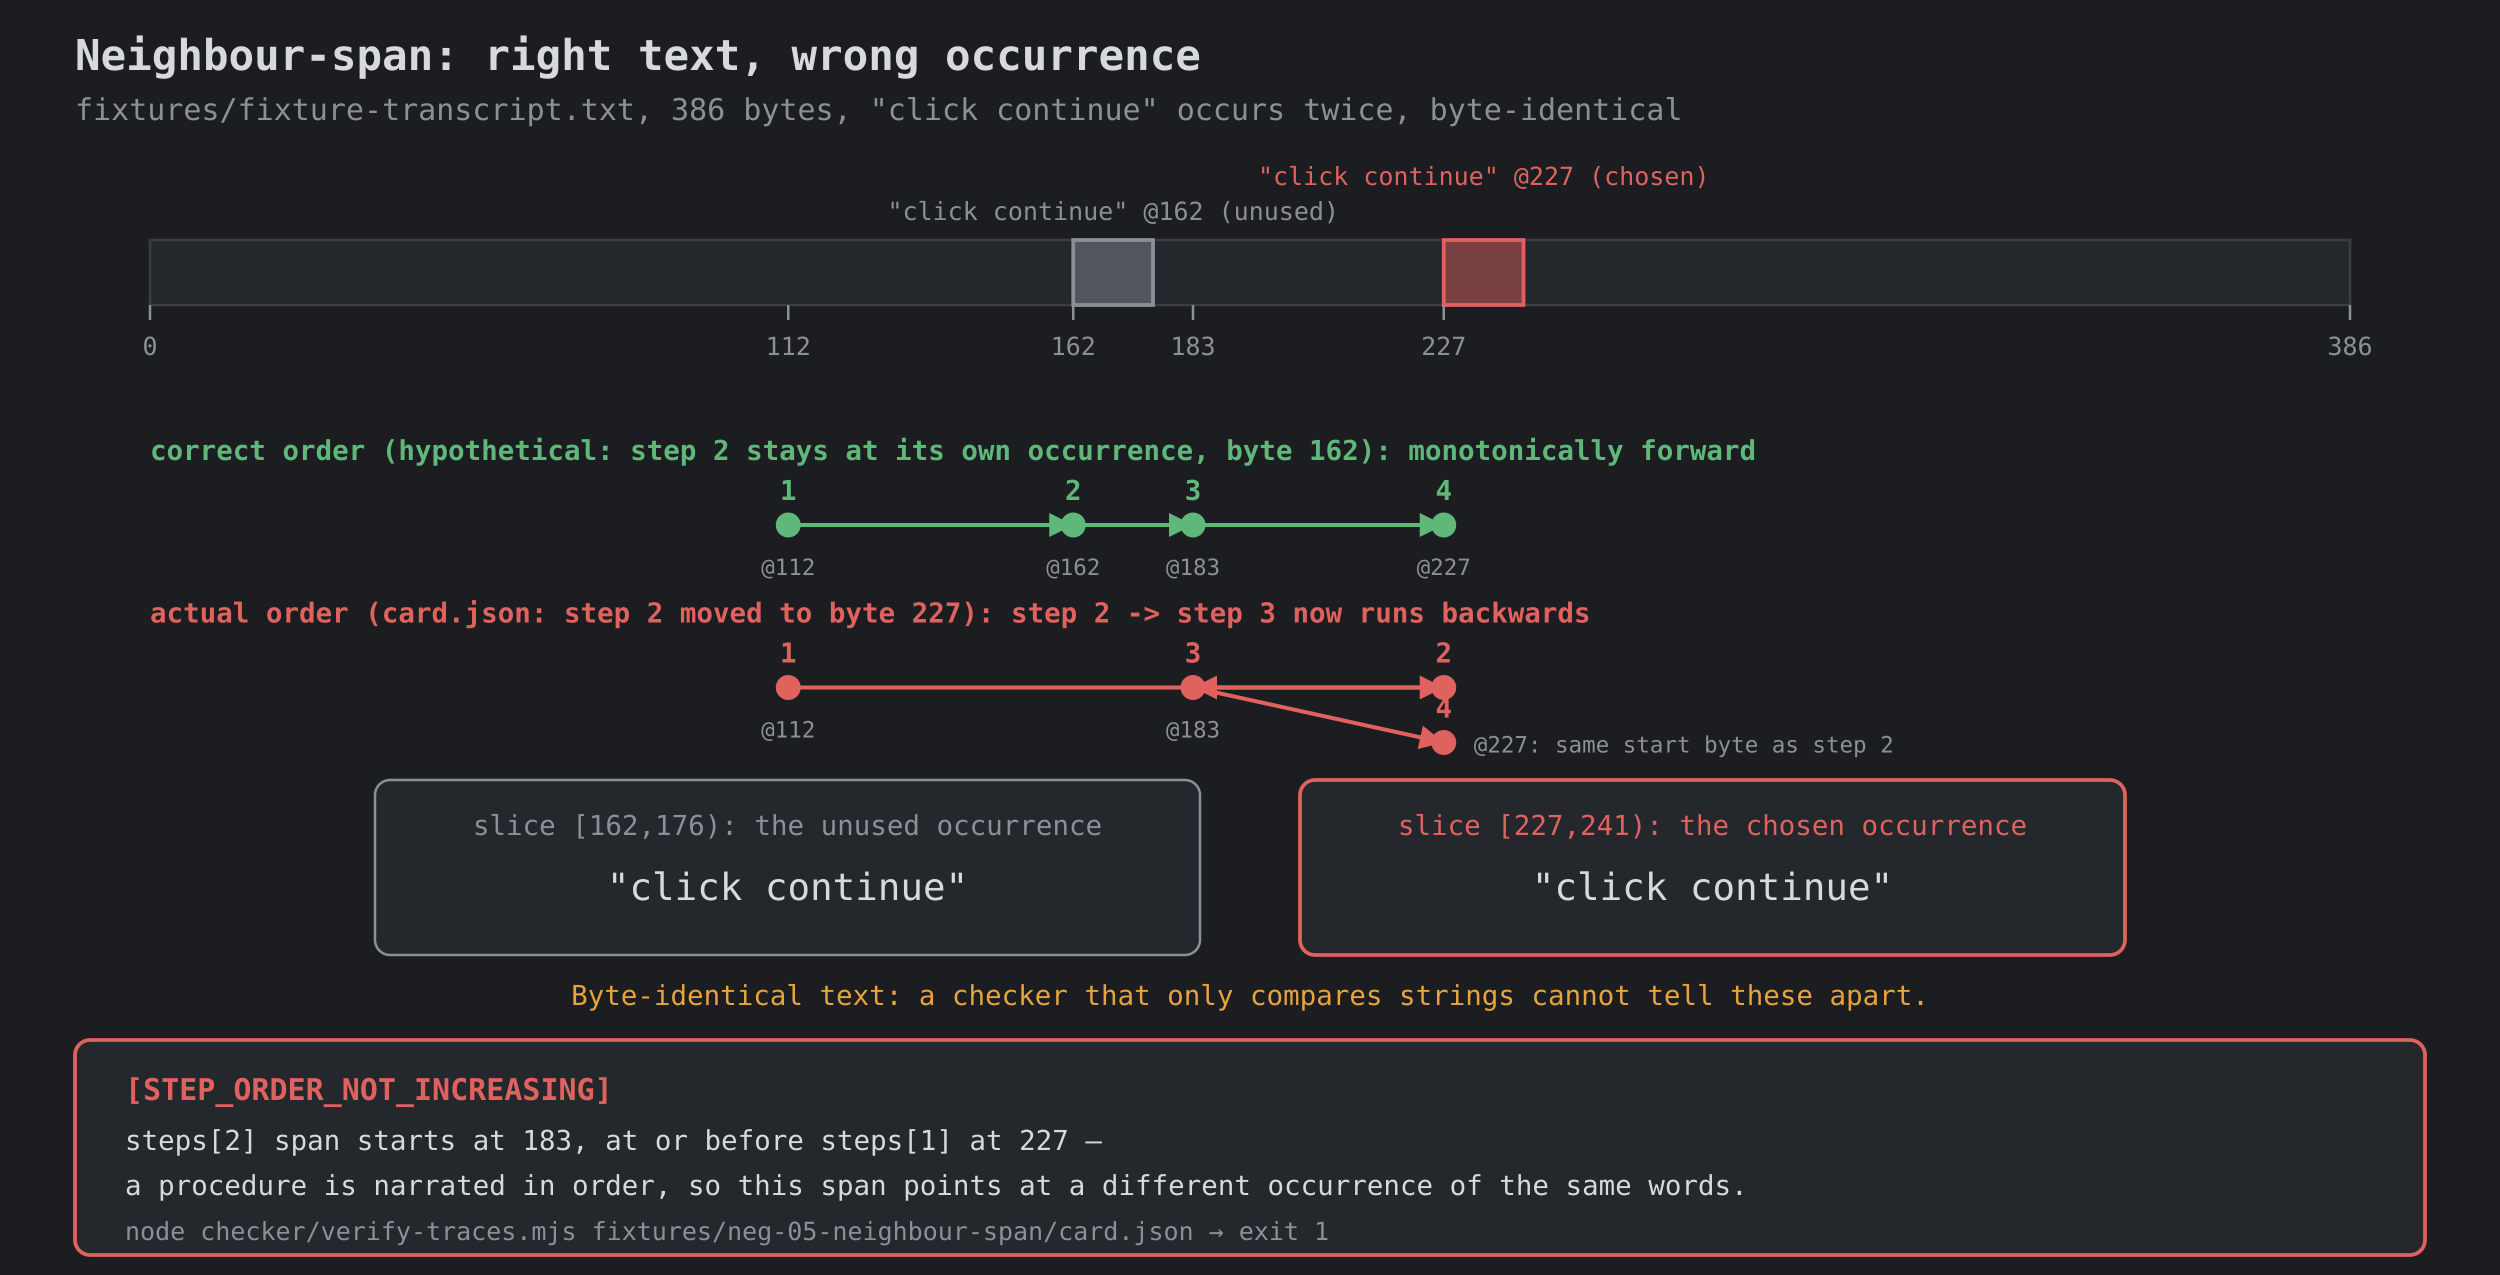
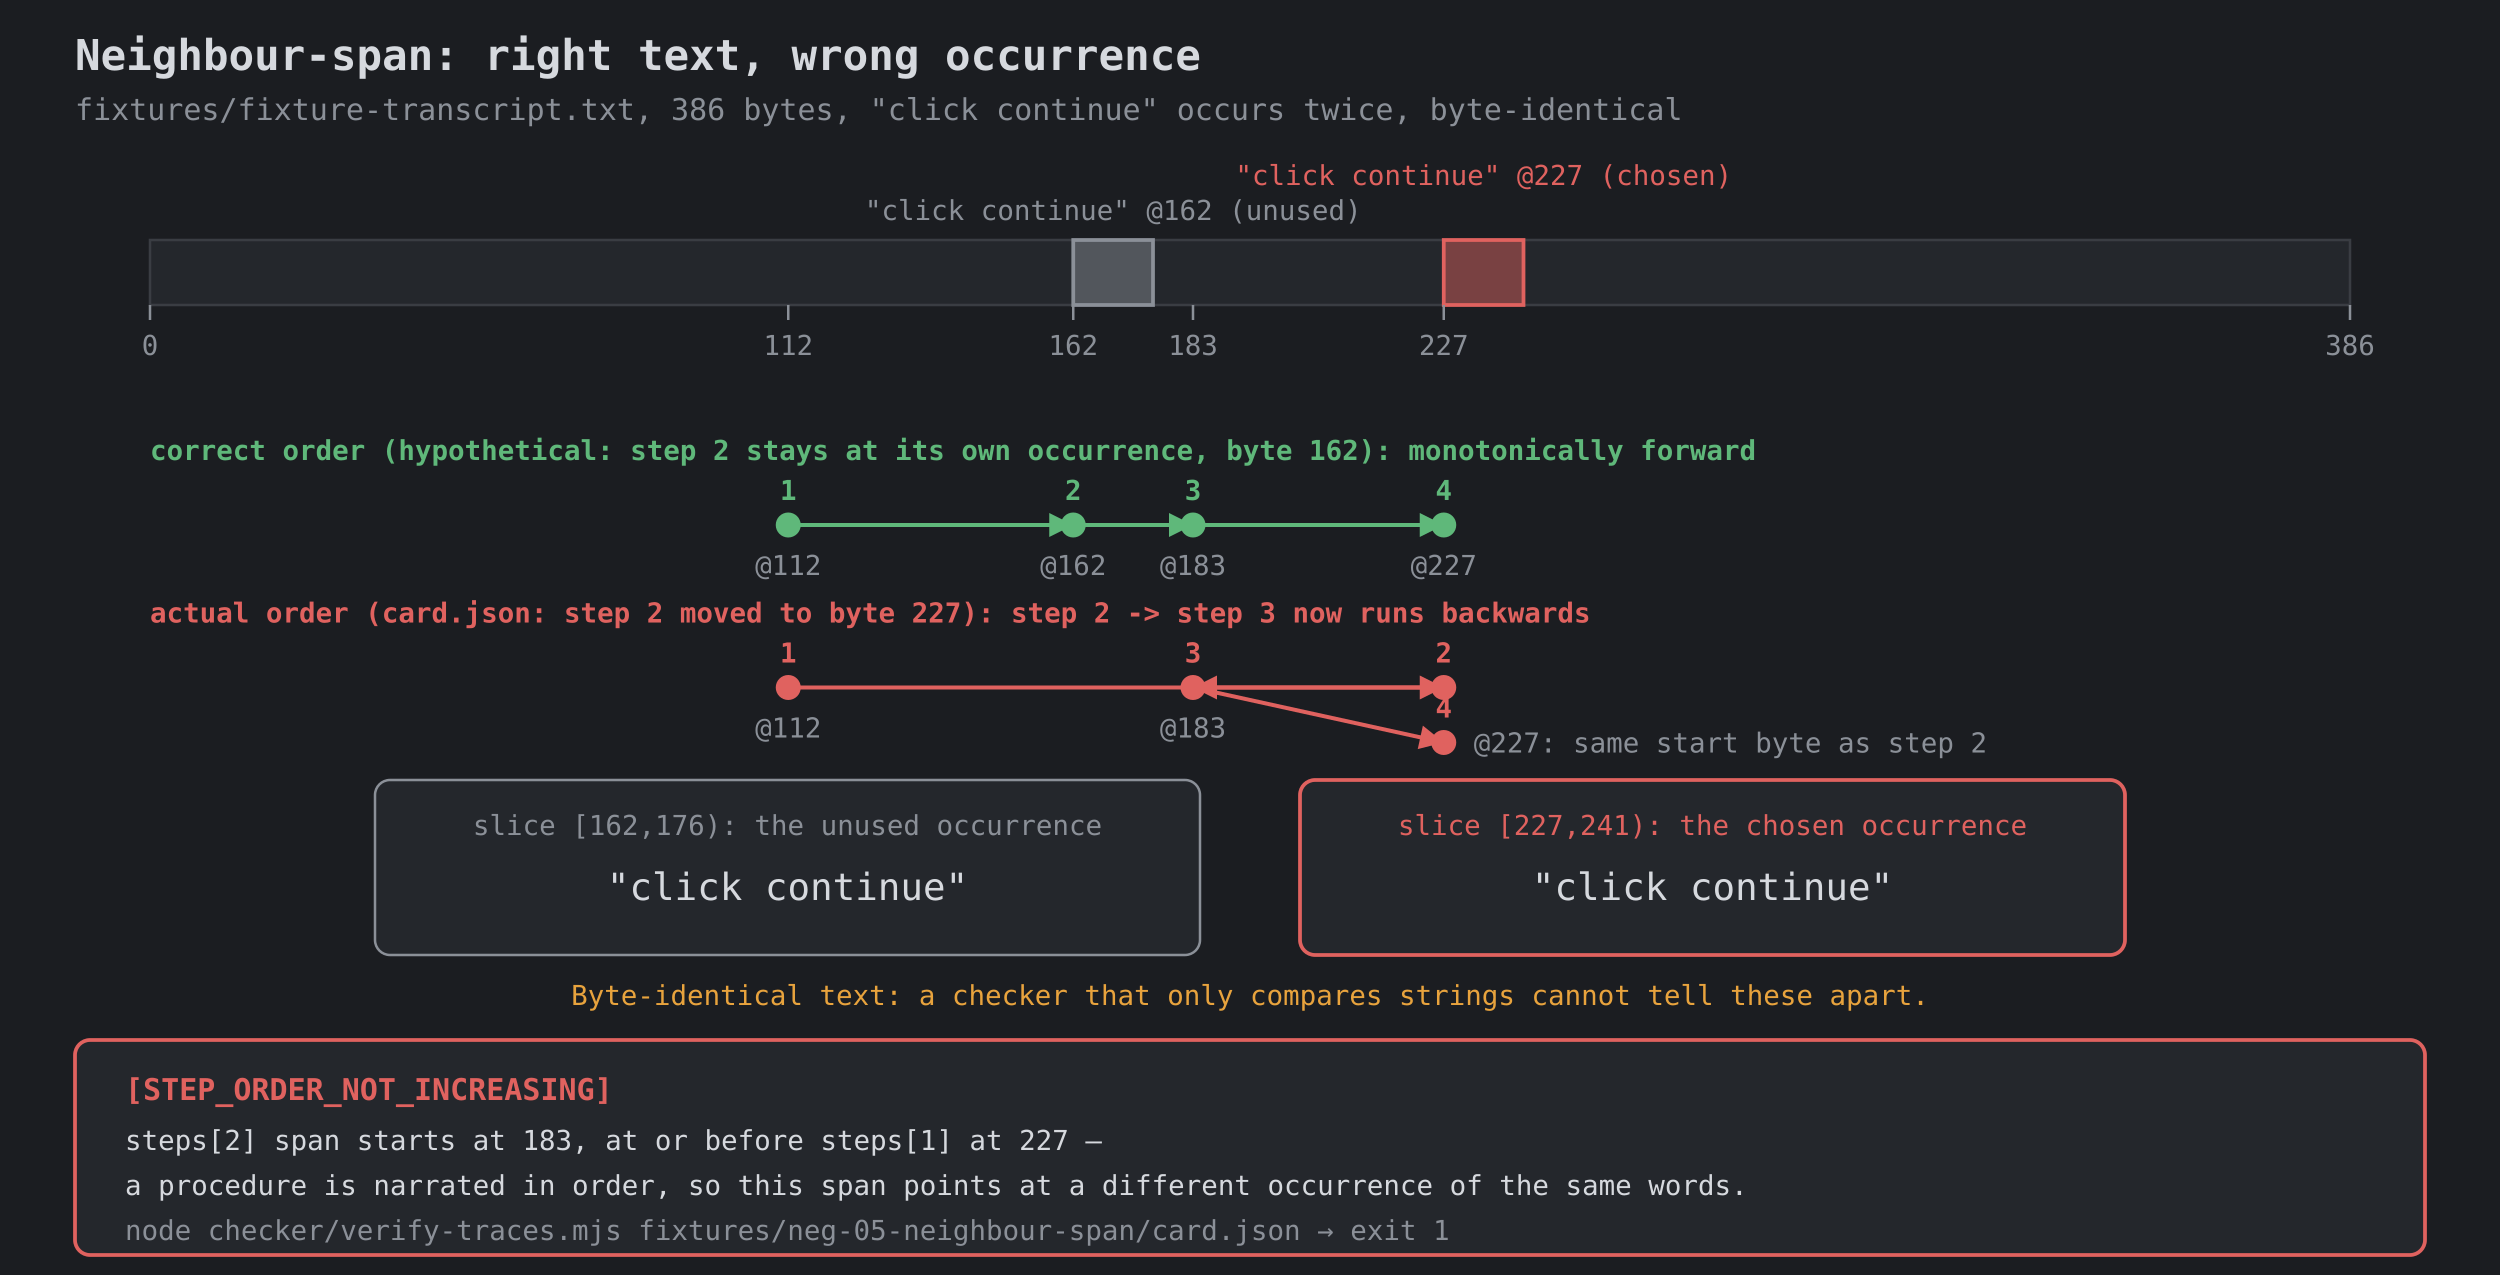
- <svg xmlns="http://www.w3.org/2000/svg" width="1000" height="510" viewBox="0 0 1000 510">
+ <svg xmlns="http://www.w3.org/2000/svg" width="1000" height="510" viewBox="0 0 1000 510" role="img" aria-labelledby="t">
  <rect x="0" y="0" width="1000" height="510" fill="#1b1d21" />
  <text x="30" y="28" font-family="ui-monospace, SFMono-Regular, Menlo, Consolas, monospace" font-size="17" fill="#d6d9de" font-weight="bold">Neighbour-span: right text, wrong occurrence</text>
  <text x="30" y="48" font-family="ui-monospace, SFMono-Regular, Menlo, Consolas, monospace" font-size="12" fill="#8b9098">fixtures/fixture-transcript.txt, 386 bytes, "click continue" occurs twice, byte-identical</text>
  <rect x="60" y="96" width="880" height="26" fill="#24272c" stroke="#3a3d43" stroke-width="1" />
  <rect x="429.3" y="96" width="31.9" height="26" fill="#8b9098" fill-opacity="0.45" stroke="#8b9098" stroke-width="1.5" />
-   <text x="445.3" y="88" font-family="ui-monospace, SFMono-Regular, Menlo, Consolas, monospace" font-size="10" fill="#8b9098" text-anchor="middle">"click continue" @162 (unused)</text>
+   <text x="445.3" y="88" font-family="ui-monospace, SFMono-Regular, Menlo, Consolas, monospace" font-size="11" fill="#8b9098" text-anchor="middle">"click continue" @162 (unused)</text>
  <rect x="577.5" y="96" width="31.9" height="26" fill="#e0625f" fill-opacity="0.45" stroke="#e0625f" stroke-width="1.5" />
-   <text x="593.5" y="74" font-family="ui-monospace, SFMono-Regular, Menlo, Consolas, monospace" font-size="10" fill="#e0625f" text-anchor="middle">"click continue" @227 (chosen)</text>
+   <text x="593.5" y="74" font-family="ui-monospace, SFMono-Regular, Menlo, Consolas, monospace" font-size="11" fill="#e0625f" text-anchor="middle">"click continue" @227 (chosen)</text>
  <line x1="60" y1="122" x2="60" y2="128" stroke="#8b9098" stroke-width="1" />
-   <text x="60" y="142" font-family="ui-monospace, SFMono-Regular, Menlo, Consolas, monospace" font-size="10" fill="#8b9098" text-anchor="middle">0</text>
+   <text x="60" y="142" font-family="ui-monospace, SFMono-Regular, Menlo, Consolas, monospace" font-size="11" fill="#8b9098" text-anchor="middle">0</text>
  <line x1="315.3" y1="122" x2="315.3" y2="128" stroke="#8b9098" stroke-width="1" />
-   <text x="315.3" y="142" font-family="ui-monospace, SFMono-Regular, Menlo, Consolas, monospace" font-size="10" fill="#8b9098" text-anchor="middle">112</text>
+   <text x="315.3" y="142" font-family="ui-monospace, SFMono-Regular, Menlo, Consolas, monospace" font-size="11" fill="#8b9098" text-anchor="middle">112</text>
  <line x1="429.3" y1="122" x2="429.3" y2="128" stroke="#8b9098" stroke-width="1" />
-   <text x="429.3" y="142" font-family="ui-monospace, SFMono-Regular, Menlo, Consolas, monospace" font-size="10" fill="#8b9098" text-anchor="middle">162</text>
+   <text x="429.3" y="142" font-family="ui-monospace, SFMono-Regular, Menlo, Consolas, monospace" font-size="11" fill="#8b9098" text-anchor="middle">162</text>
  <line x1="477.2" y1="122" x2="477.2" y2="128" stroke="#8b9098" stroke-width="1" />
-   <text x="477.2" y="142" font-family="ui-monospace, SFMono-Regular, Menlo, Consolas, monospace" font-size="10" fill="#8b9098" text-anchor="middle">183</text>
+   <text x="477.2" y="142" font-family="ui-monospace, SFMono-Regular, Menlo, Consolas, monospace" font-size="11" fill="#8b9098" text-anchor="middle">183</text>
  <line x1="577.5" y1="122" x2="577.5" y2="128" stroke="#8b9098" stroke-width="1" />
-   <text x="577.5" y="142" font-family="ui-monospace, SFMono-Regular, Menlo, Consolas, monospace" font-size="10" fill="#8b9098" text-anchor="middle">227</text>
+   <text x="577.5" y="142" font-family="ui-monospace, SFMono-Regular, Menlo, Consolas, monospace" font-size="11" fill="#8b9098" text-anchor="middle">227</text>
  <line x1="940" y1="122" x2="940" y2="128" stroke="#8b9098" stroke-width="1" />
-   <text x="940" y="142" font-family="ui-monospace, SFMono-Regular, Menlo, Consolas, monospace" font-size="10" fill="#8b9098" text-anchor="middle">386</text>
+   <text x="940" y="142" font-family="ui-monospace, SFMono-Regular, Menlo, Consolas, monospace" font-size="11" fill="#8b9098" text-anchor="middle">386</text>
  <defs>
    <marker id="arrow-g" markerWidth="8" markerHeight="8" refX="6" refY="3" orient="auto">
      <path d="M0,0 L6,3 L0,6 Z" fill="#5fb87a" />
    </marker>
    <marker id="arrow-r" markerWidth="8" markerHeight="8" refX="6" refY="3" orient="auto">
      <path d="M0,0 L6,3 L0,6 Z" fill="#e0625f" />
    </marker>
  </defs>
  <text x="60" y="184" font-family="ui-monospace, SFMono-Regular, Menlo, Consolas, monospace" font-size="11" fill="#5fb87a" font-weight="bold">correct order (hypothetical: step 2 stays at its own occurrence, byte 162): monotonically forward</text>
  <circle cx="315.3" cy="210" r="5" fill="#5fb87a" />
  <text x="315.3" y="200" font-family="ui-monospace, SFMono-Regular, Menlo, Consolas, monospace" font-size="11" fill="#5fb87a" text-anchor="middle" font-weight="bold">1</text>
-   <text x="315.3" y="230" font-family="ui-monospace, SFMono-Regular, Menlo, Consolas, monospace" font-size="9" fill="#8b9098" text-anchor="middle">@112</text>
+   <text x="315.3" y="230" font-family="ui-monospace, SFMono-Regular, Menlo, Consolas, monospace" font-size="11" fill="#8b9098" text-anchor="middle">@112</text>
  <circle cx="429.3" cy="210" r="5" fill="#5fb87a" />
  <text x="429.3" y="200" font-family="ui-monospace, SFMono-Regular, Menlo, Consolas, monospace" font-size="11" fill="#5fb87a" text-anchor="middle" font-weight="bold">2</text>
-   <text x="429.3" y="230" font-family="ui-monospace, SFMono-Regular, Menlo, Consolas, monospace" font-size="9" fill="#8b9098" text-anchor="middle">@162</text>
+   <text x="429.3" y="230" font-family="ui-monospace, SFMono-Regular, Menlo, Consolas, monospace" font-size="11" fill="#8b9098" text-anchor="middle">@162</text>
  <line x1="315.3" y1="210" x2="429.3" y2="210" stroke="#5fb87a" stroke-width="1.6" marker-end="url(#arrow-g)" />
  <circle cx="477.2" cy="210" r="5" fill="#5fb87a" />
  <text x="477.2" y="200" font-family="ui-monospace, SFMono-Regular, Menlo, Consolas, monospace" font-size="11" fill="#5fb87a" text-anchor="middle" font-weight="bold">3</text>
-   <text x="477.2" y="230" font-family="ui-monospace, SFMono-Regular, Menlo, Consolas, monospace" font-size="9" fill="#8b9098" text-anchor="middle">@183</text>
+   <text x="477.2" y="230" font-family="ui-monospace, SFMono-Regular, Menlo, Consolas, monospace" font-size="11" fill="#8b9098" text-anchor="middle">@183</text>
  <line x1="429.3" y1="210" x2="477.2" y2="210" stroke="#5fb87a" stroke-width="1.6" marker-end="url(#arrow-g)" />
  <circle cx="577.5" cy="210" r="5" fill="#5fb87a" />
  <text x="577.5" y="200" font-family="ui-monospace, SFMono-Regular, Menlo, Consolas, monospace" font-size="11" fill="#5fb87a" text-anchor="middle" font-weight="bold">4</text>
-   <text x="577.5" y="230" font-family="ui-monospace, SFMono-Regular, Menlo, Consolas, monospace" font-size="9" fill="#8b9098" text-anchor="middle">@227</text>
+   <text x="577.5" y="230" font-family="ui-monospace, SFMono-Regular, Menlo, Consolas, monospace" font-size="11" fill="#8b9098" text-anchor="middle">@227</text>
  <line x1="477.2" y1="210" x2="577.5" y2="210" stroke="#5fb87a" stroke-width="1.6" marker-end="url(#arrow-g)" />
  <text x="60" y="249" font-family="ui-monospace, SFMono-Regular, Menlo, Consolas, monospace" font-size="11" fill="#e0625f" font-weight="bold">actual order (card.json: step 2 moved to byte 227): step 2 -&gt; step 3 now runs backwards</text>
  <circle cx="315.3" cy="275" r="5" fill="#e0625f" />
  <text x="315.3" y="265" font-family="ui-monospace, SFMono-Regular, Menlo, Consolas, monospace" font-size="11" fill="#e0625f" text-anchor="middle" font-weight="bold">1</text>
-   <text x="315.3" y="295" font-family="ui-monospace, SFMono-Regular, Menlo, Consolas, monospace" font-size="9" fill="#8b9098" text-anchor="middle">@112</text>
+   <text x="315.3" y="295" font-family="ui-monospace, SFMono-Regular, Menlo, Consolas, monospace" font-size="11" fill="#8b9098" text-anchor="middle">@112</text>
  <circle cx="577.5" cy="275" r="5" fill="#e0625f" />
  <text x="577.5" y="265" font-family="ui-monospace, SFMono-Regular, Menlo, Consolas, monospace" font-size="11" fill="#e0625f" text-anchor="middle" font-weight="bold">2</text>
  <line x1="315.3" y1="275" x2="577.5" y2="275" stroke="#e0625f" stroke-width="1.6" marker-end="url(#arrow-r)" />
  <circle cx="477.2" cy="275" r="5" fill="#e0625f" />
  <text x="477.2" y="265" font-family="ui-monospace, SFMono-Regular, Menlo, Consolas, monospace" font-size="11" fill="#e0625f" text-anchor="middle" font-weight="bold">3</text>
-   <text x="477.2" y="295" font-family="ui-monospace, SFMono-Regular, Menlo, Consolas, monospace" font-size="9" fill="#8b9098" text-anchor="middle">@183</text>
+   <text x="477.2" y="295" font-family="ui-monospace, SFMono-Regular, Menlo, Consolas, monospace" font-size="11" fill="#8b9098" text-anchor="middle">@183</text>
  <line x1="577.5" y1="275" x2="477.2" y2="275" stroke="#e0625f" stroke-width="1.6" marker-end="url(#arrow-r)" />
  <circle cx="577.5" cy="297" r="5" fill="#e0625f" />
  <text x="577.5" y="287" font-family="ui-monospace, SFMono-Regular, Menlo, Consolas, monospace" font-size="11" fill="#e0625f" text-anchor="middle" font-weight="bold">4</text>
-   <text x="589.5" y="301" font-family="ui-monospace, SFMono-Regular, Menlo, Consolas, monospace" font-size="9" fill="#8b9098" text-anchor="start">@227: same start byte as step 2</text>
+   <text x="589.5" y="301" font-family="ui-monospace, SFMono-Regular, Menlo, Consolas, monospace" font-size="11" fill="#8b9098" text-anchor="start">@227: same start byte as step 2</text>
  <line x1="477.2" y1="275" x2="577.5" y2="297" stroke="#e0625f" stroke-width="1.6" marker-end="url(#arrow-r)" />
  <rect x="150" y="312" width="330" height="70" rx="6" fill="#24272c" stroke="#8b9098" stroke-width="1" />
  <text x="315" y="334" font-family="ui-monospace, SFMono-Regular, Menlo, Consolas, monospace" font-size="11" fill="#8b9098" text-anchor="middle">slice [162,176): the unused occurrence</text>
  <text x="315" y="360" font-family="ui-monospace, SFMono-Regular, Menlo, Consolas, monospace" font-size="15" fill="#d6d9de" text-anchor="middle">"click continue"</text>
  <rect x="520" y="312" width="330" height="70" rx="6" fill="#24272c" stroke="#e0625f" stroke-width="1.5" />
  <text x="685" y="334" font-family="ui-monospace, SFMono-Regular, Menlo, Consolas, monospace" font-size="11" fill="#e0625f" text-anchor="middle">slice [227,241): the chosen occurrence</text>
  <text x="685" y="360" font-family="ui-monospace, SFMono-Regular, Menlo, Consolas, monospace" font-size="15" fill="#d6d9de" text-anchor="middle">"click continue"</text>
  <text x="500" y="402" font-family="ui-monospace, SFMono-Regular, Menlo, Consolas, monospace" font-size="11" fill="#e8a33d" text-anchor="middle">Byte-identical text: a checker that only compares strings cannot tell these apart.</text>
  <rect x="30" y="416" width="940" height="86" rx="6" fill="#24272c" stroke="#e0625f" stroke-width="1.5" />
  <text x="50" y="440" font-family="ui-monospace, SFMono-Regular, Menlo, Consolas, monospace" font-size="12" fill="#e0625f" font-weight="bold">[STEP_ORDER_NOT_INCREASING]</text>
  <text x="50" y="460" font-family="ui-monospace, SFMono-Regular, Menlo, Consolas, monospace" font-size="11" fill="#d6d9de">steps[2] span starts at 183, at or before steps[1] at 227 —</text>
  <text x="50" y="478" font-family="ui-monospace, SFMono-Regular, Menlo, Consolas, monospace" font-size="11" fill="#d6d9de">a procedure is narrated in order, so this span points at a different occurrence of the same words.</text>
-   <text x="50" y="496" font-family="ui-monospace, SFMono-Regular, Menlo, Consolas, monospace" font-size="10" fill="#8b9098">node checker/verify-traces.mjs fixtures/neg-05-neighbour-span/card.json → exit 1</text>
+   <text x="50" y="496" font-family="ui-monospace, SFMono-Regular, Menlo, Consolas, monospace" font-size="11" fill="#8b9098">node checker/verify-traces.mjs fixtures/neg-05-neighbour-span/card.json → exit 1</text>
</svg>
